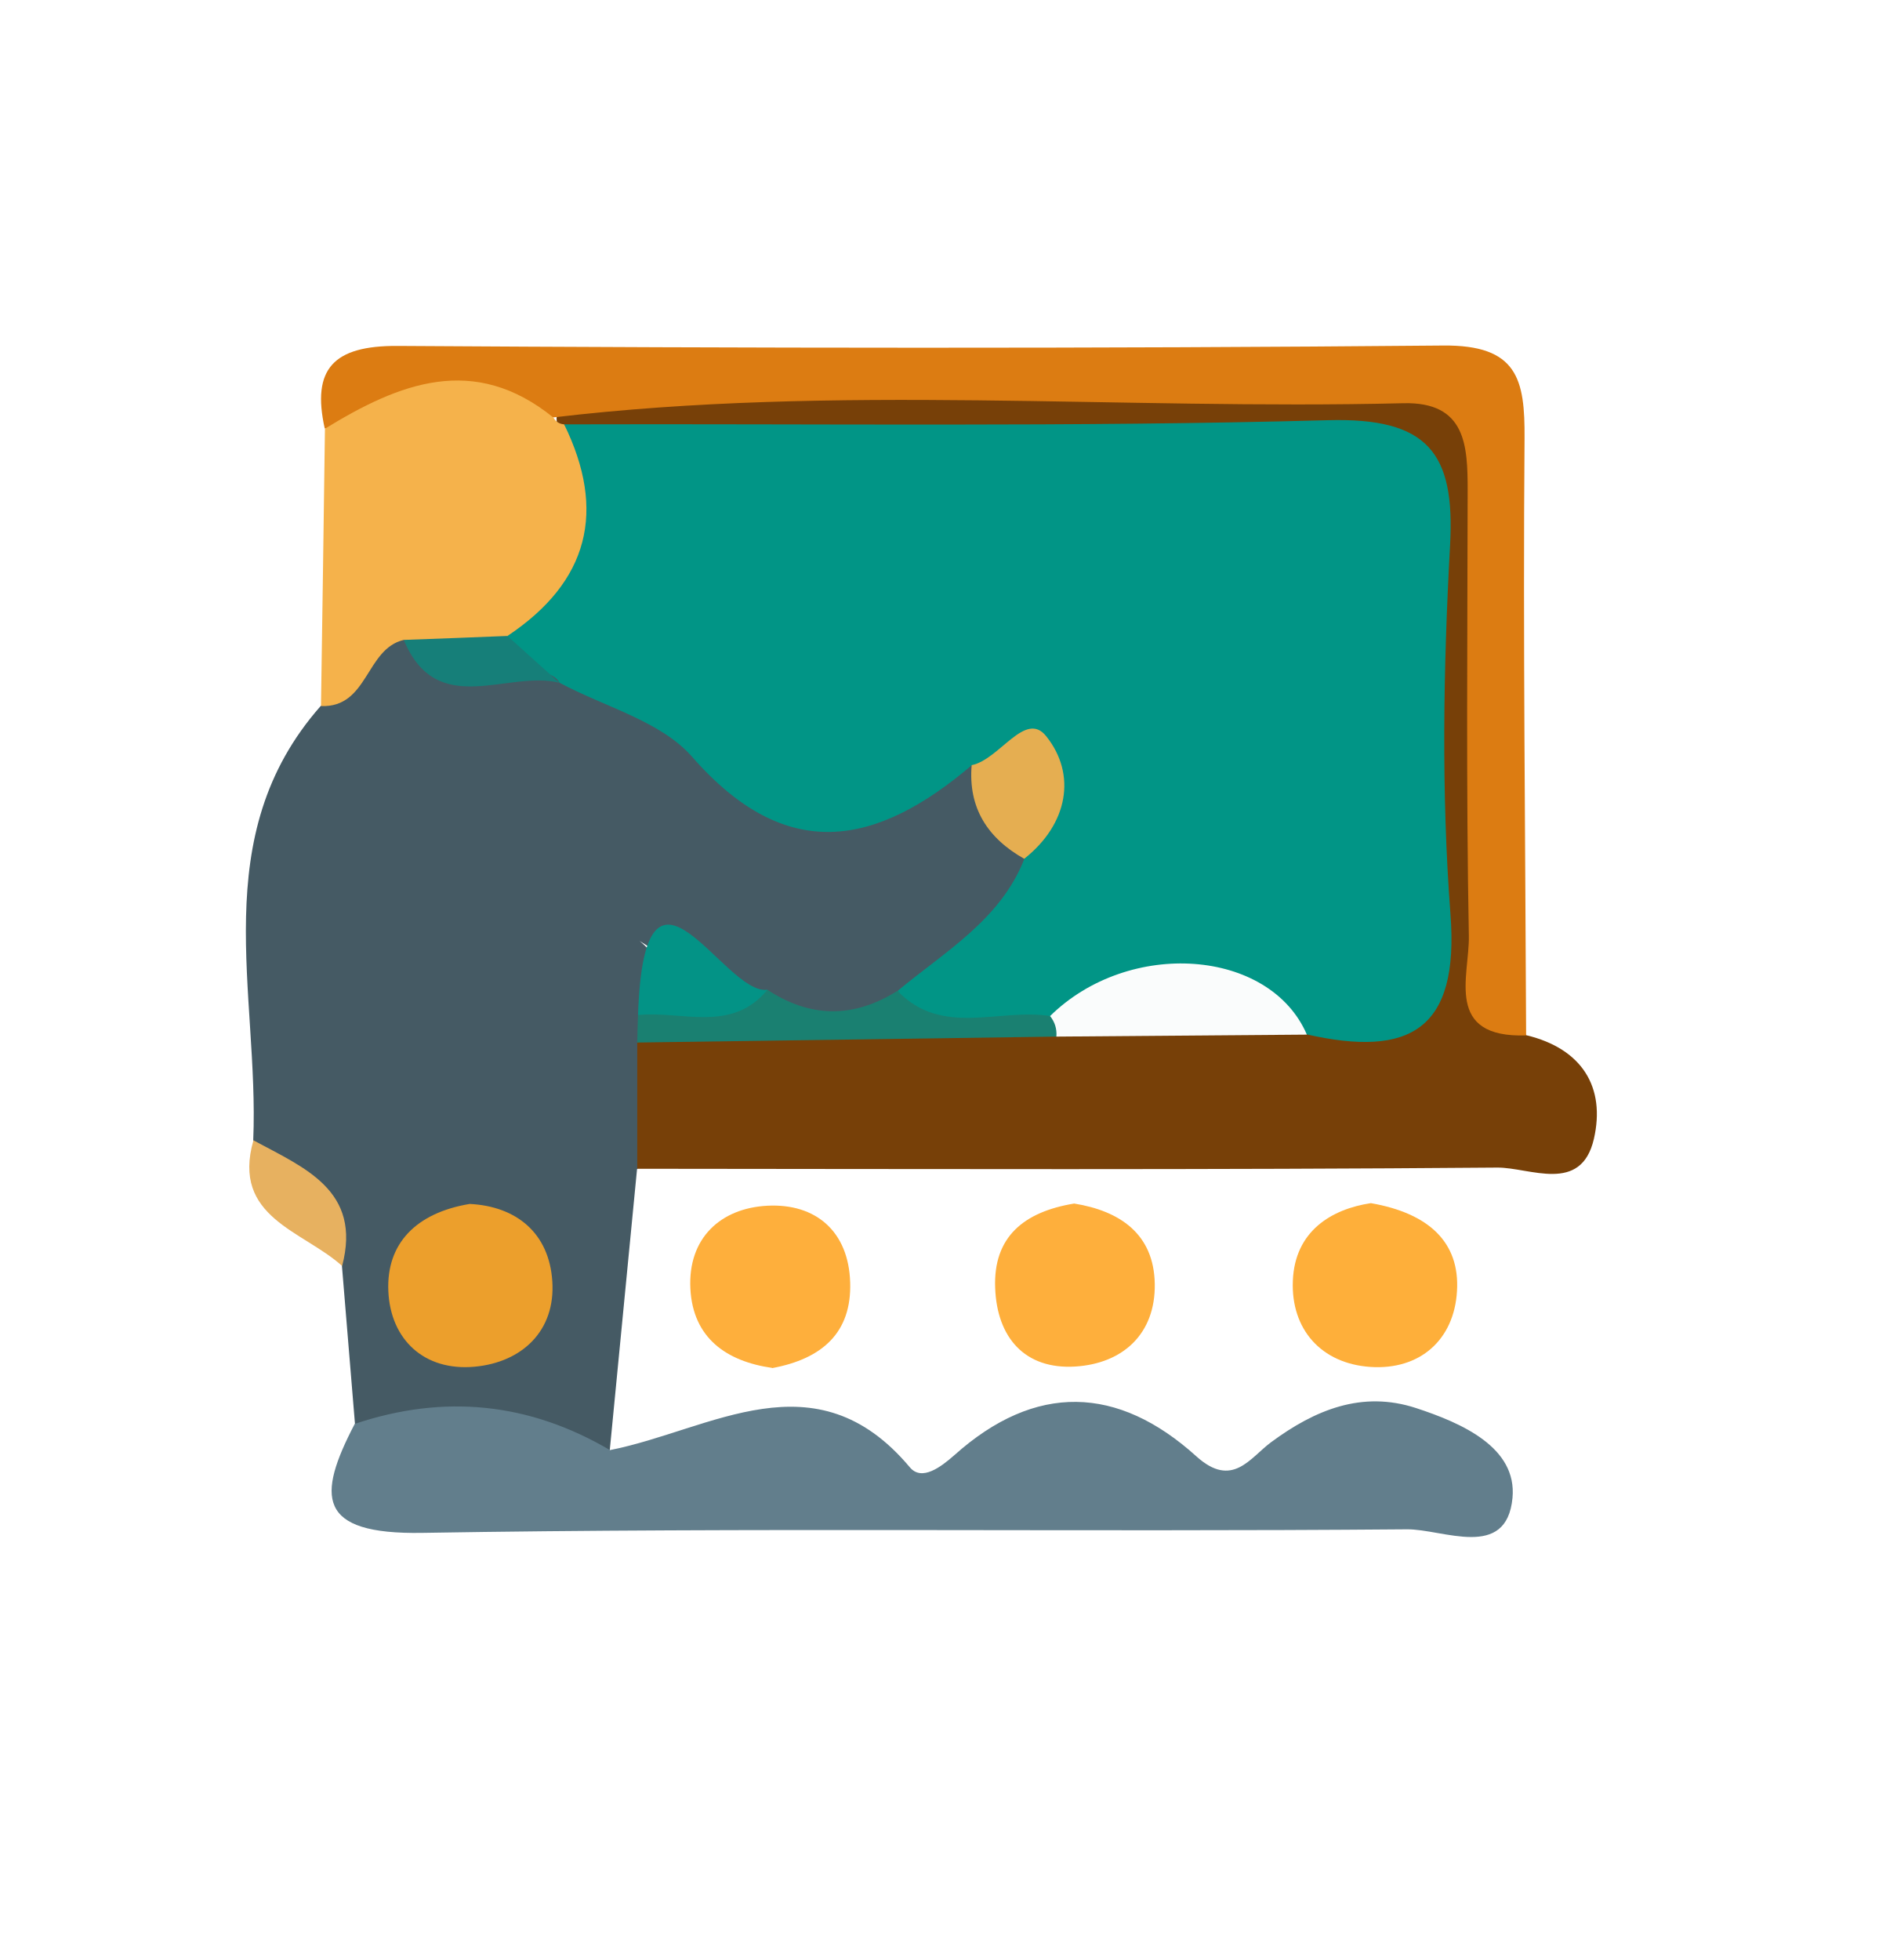
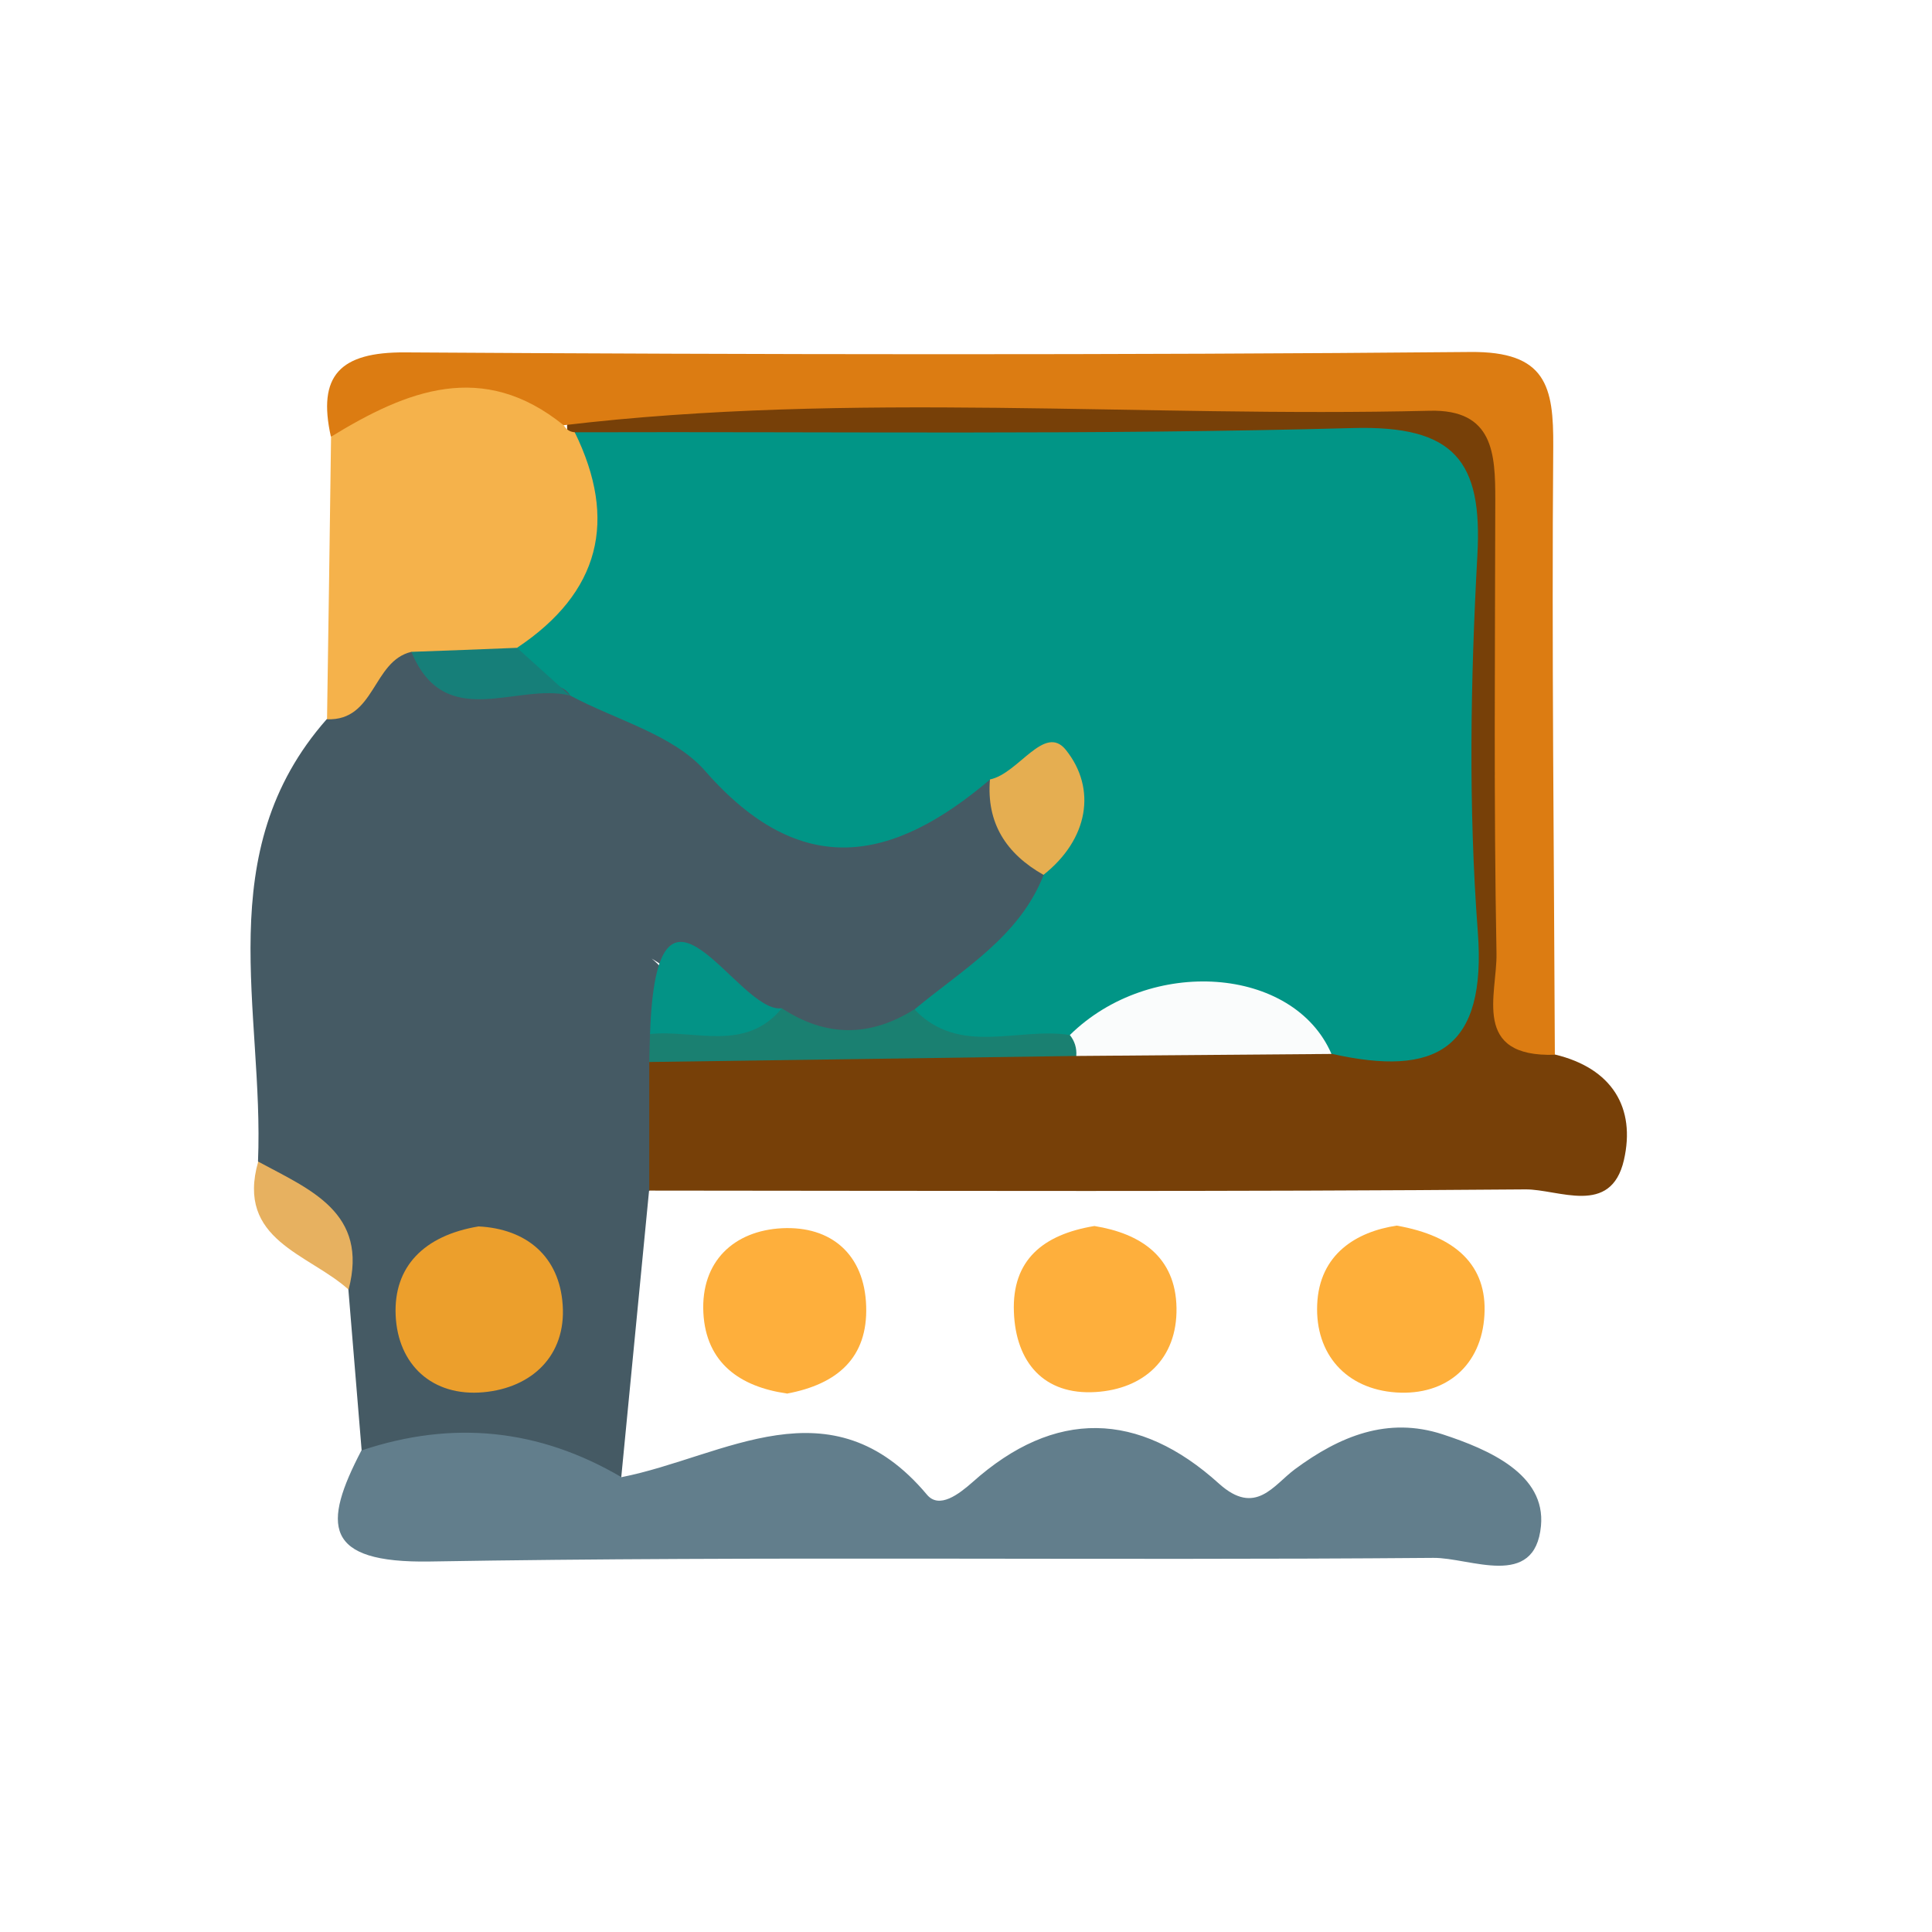
- <svg xmlns="http://www.w3.org/2000/svg" id="Layer_1" data-name="Layer 1" width="96" height="99.21" viewBox="0 0 96 99.21">
+ <svg xmlns="http://www.w3.org/2000/svg" id="Layer_1" data-name="Layer 1" width="96" height="96" viewBox="0 0 96 96">
  <defs>
    <style>
      .cls-1 {
        fill: #fafcfc;
      }

      .cls-2 {
        fill: #455a64;
      }

      .cls-3 {
        fill: #039386;
      }

      .cls-4 {
        fill: #774008;
      }

      .cls-5 {
        fill: #019586;
      }

      .cls-6 {
        fill: #e5ae51;
      }

      .cls-7 {
        fill: #ec9f2c;
      }

      .cls-8 {
        fill: #1a8071;
      }

      .cls-9 {
        fill: #feaf3a;
      }

      .cls-10 {
        fill: #dc7c12;
      }

      .cls-11 {
        fill: #e7b160;
      }

      .cls-12 {
        fill: #627e8c;
      }

      .cls-13 {
        fill: #feaf3c;
      }

      .cls-14 {
        fill: #167f79;
      }

      .cls-15 {
        fill: #f5b24b;
      }
    </style>
  </defs>
  <path class="cls-2" d="M17.97,72.07l-.66-8c-.35-2.9-3.84-3.65-4.49-6.36,.31-7.45-2.42-15.36,3.42-21.98,1.82-.95,1.26-4.31,4.25-4.08,2.35,1.41,5.05,1.31,7.64,1.68,1.91,.4,3.92,.98,5.27,2.24,4.8,4.45,9.99,5.71,16,2.64,1.6,1.55,2.39,3.53,3.08,5.57-.58,3.9-3.65,5.73-6.57,7.7-2.45,1.29-4.92,1.35-7.41,.1-2.16-1.02-3.94-2.62-6.12-3.95,1.46,1.18,1.35,2.7,1.5,4.14,.06,.64,.06,1.27,.06,1.9-.03,2-.18,3.96-1.69,5.51l-1.38,14.22c-4.4,.45-8.69-.14-12.91-1.33Z" />
  <path class="cls-4" d="M32.26,59.18v-6.41c6.73-2.36,13.86-.46,20.66-1.9,4.38-.13,8.77-.06,13.15-.06,3.14-.17,4.75-1.8,4.85-4.9,.19-5.8,.11-11.6,.05-17.4-.05-4.11-2.7-4.89-6.12-4.91-8.95-.04-17.9,.03-26.85-.04-3.03-.02-6.14,.33-9.01-1.13-.81-.49-1.01-1.16-.62-2.01,1.55-1.64,3.62-1.33,5.55-1.34,11.6-.05,23.21,.13,34.81-.09,5.06-.09,7.16,1.68,6.96,6.76-.26,6.67-.12,13.36-.03,20.04,.03,2.29-.66,4.82,1.61,6.61,2.83,.68,4.02,2.64,3.42,5.25-.65,2.8-3.24,1.44-4.89,1.45-14.51,.12-29.03,.07-43.54,.06Z" />
  <path class="cls-12" d="M17.97,72.07c4.51-1.51,8.81-1.08,12.91,1.33,5.12-1.01,10.39-4.84,15.18,.87,.61,.73,1.59-.03,2.25-.61,4.11-3.68,8.28-3.54,12.26,.06,1.82,1.64,2.71,.07,3.78-.72,2.22-1.64,4.6-2.62,7.33-1.73,2.32,.76,5.13,1.99,4.89,4.55-.3,3.18-3.52,1.57-5.35,1.59-16.61,.14-33.23-.1-49.84,.18-5.35,.09-5.34-1.84-3.42-5.52Z" />
  <path class="cls-10" d="M77.27,52.41c-4.18,.14-2.87-3.02-2.91-5.04-.14-7.51-.07-15.03-.06-22.54,0-2.27-.08-4.5-3.26-4.42-14.34,.35-28.72-.98-43.04,.72-3.87-.17-7.7,.59-11.56,.56-.67-3.02,.44-4.2,3.69-4.18,17.64,.11,35.28,.14,52.92-.02,3.79-.04,4.15,1.72,4.13,4.7-.08,10.07,.04,20.15,.08,30.22Z" />
  <path class="cls-15" d="M16.45,21.7c3.75-2.3,7.54-3.83,11.57-.56,.12,.21,.3,.32,.54,.34,3.92,5.47,3.41,7.73-2.63,11.61-1.89,.23-3.76,.32-5.49-.7-1.94,.46-1.79,3.44-4.19,3.35,.07-4.68,.14-9.36,.2-14.04Z" />
  <path class="cls-9" d="M69.4,60.9c2.93,.51,4.51,1.98,4.36,4.45-.14,2.46-1.87,4.01-4.39,3.84-2.49-.17-4.02-1.91-3.92-4.36,.1-2.52,1.96-3.63,3.95-3.93Z" />
  <path class="cls-13" d="M54.38,60.92c2.3,.37,4.04,1.53,4.08,4.07,.04,2.53-1.62,4.03-4.02,4.18-2.57,.16-3.97-1.48-4.06-3.98-.1-2.58,1.45-3.85,4-4.27Z" />
  <path class="cls-13" d="M39.09,69.24c-2.31-.33-4.01-1.51-4.14-4.01-.13-2.56,1.53-4.08,3.91-4.2,2.43-.12,4.1,1.29,4.18,3.88,.08,2.54-1.41,3.87-3.95,4.34Z" />
  <path class="cls-11" d="M12.83,57.72c2.57,1.39,5.5,2.53,4.49,6.36-1.98-1.79-5.61-2.45-4.49-6.36Z" />
  <path class="cls-5" d="M25.69,32.19c4.13-2.75,5.01-6.34,2.87-10.71,12.89-.04,25.78,.14,38.66-.21,5.06-.14,6.45,1.64,6.19,6.32-.34,6.22-.45,12.49,.02,18.69,.45,5.87-2.08,7.25-7.27,6.08-4.55-3.13-9.21-1.99-13.89-.33-2.2-.92-5.5,2.09-6.82-1.88,2.39-1.99,5.2-3.59,6.41-6.68-1.54-1.23,2.08-5.26-2.66-4.74-4.85,4.12-9.39,5.03-14.16-.42-1.58-1.81-4.44-2.53-6.71-3.75-.6-1.09-3.2-.02-2.63-2.37Z" />
  <path class="cls-7" d="M23.78,60.94c2.37,.12,4.02,1.48,4.18,3.91,.17,2.5-1.52,4.11-3.94,4.33-2.54,.23-4.25-1.37-4.36-3.82-.11-2.42,1.41-3.97,4.12-4.42Z" />
  <path class="cls-8" d="M45.44,50.16c2.25,2.34,5.14,.86,7.72,1.27,.32,.16,.47,.36,.46,.62-.01,.28-.06,.42-.14,.42-7.07,.1-14.14,.2-21.22,.3,.01-.46,.02-.93,.04-1.39,1.83-2.18,4.43-.52,6.55-1.28,2.19,1.44,4.38,1.44,6.59,.05Z" />
  <path class="cls-6" d="M49.19,38.73c1.41-.28,2.71-2.79,3.77-1.47,1.55,1.93,1.12,4.45-1.11,6.21-1.86-1.05-2.84-2.58-2.66-4.74Z" />
  <path class="cls-3" d="M38.85,50.1c-1.82,2.21-4.33,1.05-6.55,1.28,.32-9.66,4.34-.98,6.55-1.28Z" />
  <path class="cls-14" d="M25.69,32.19c.88,.79,1.75,1.58,2.63,2.37-2.64-.66-6.2,1.87-7.88-2.17,1.75-.06,3.5-.13,5.25-.2Z" />
  <path class="cls-1" d="M53.48,52.47c.03-.39-.08-.74-.32-1.04,3.99-3.93,11.12-3.42,13,.94-4.23,.03-8.45,.07-12.68,.1Z" />
</svg>
